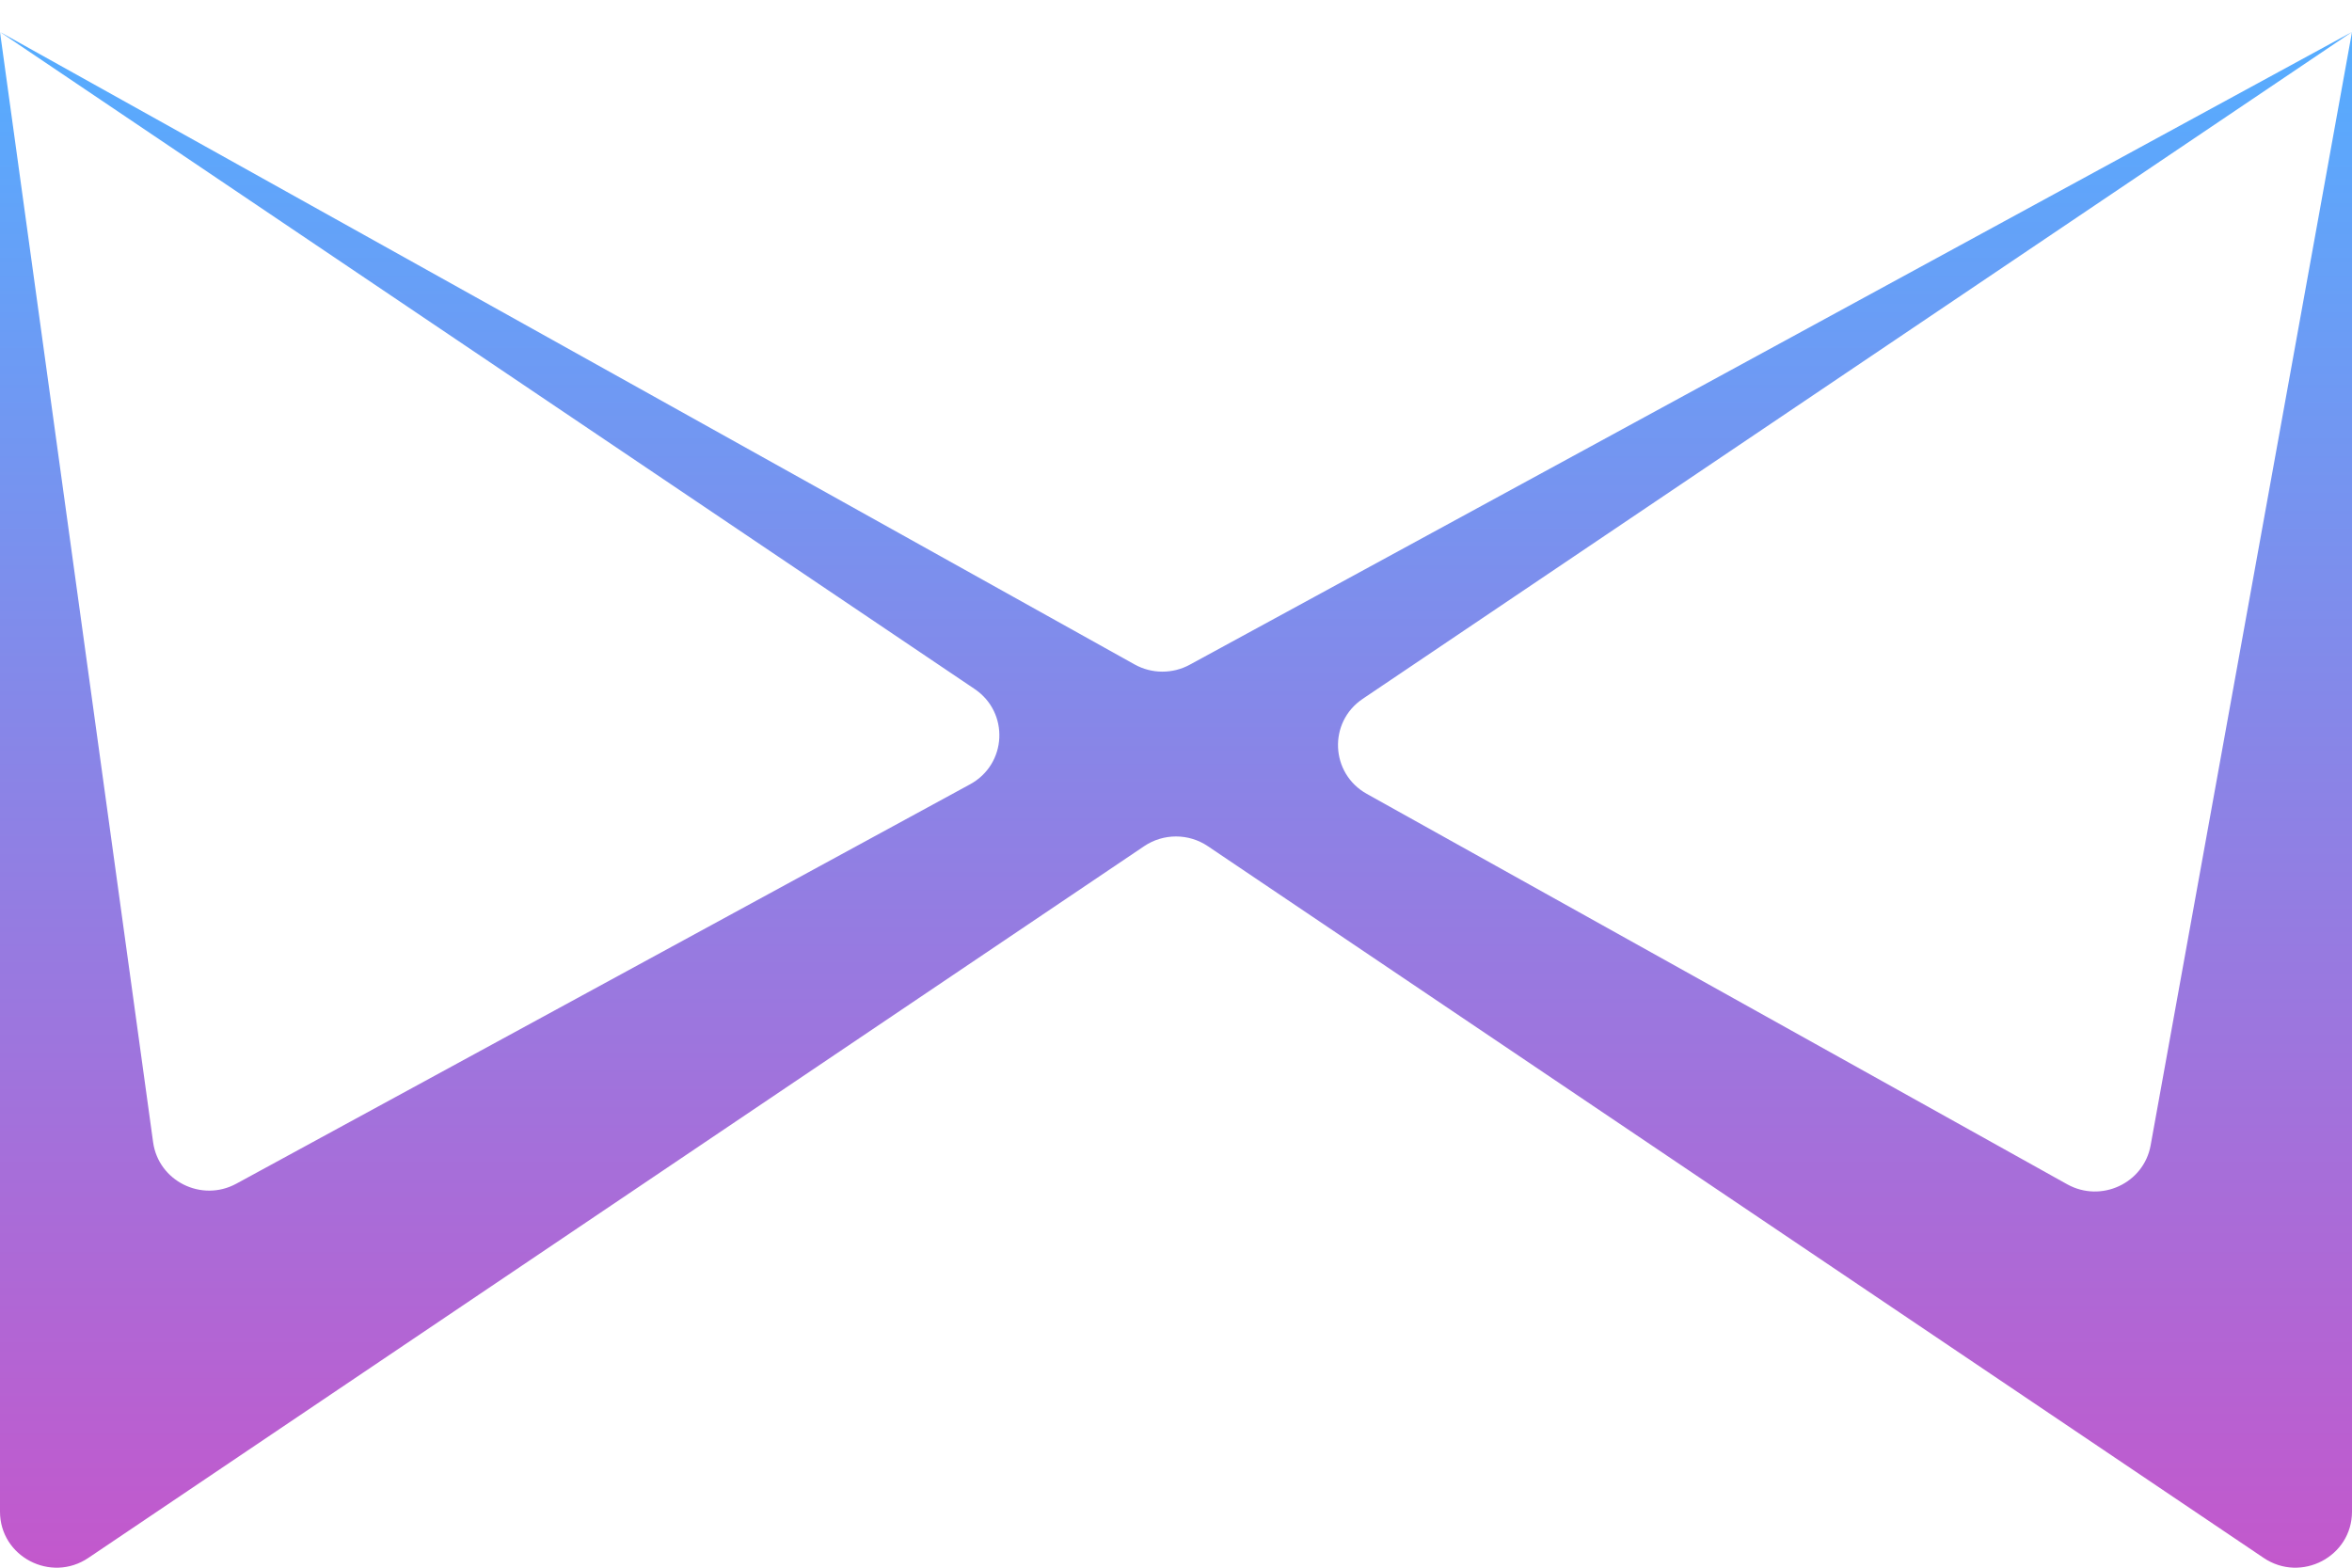
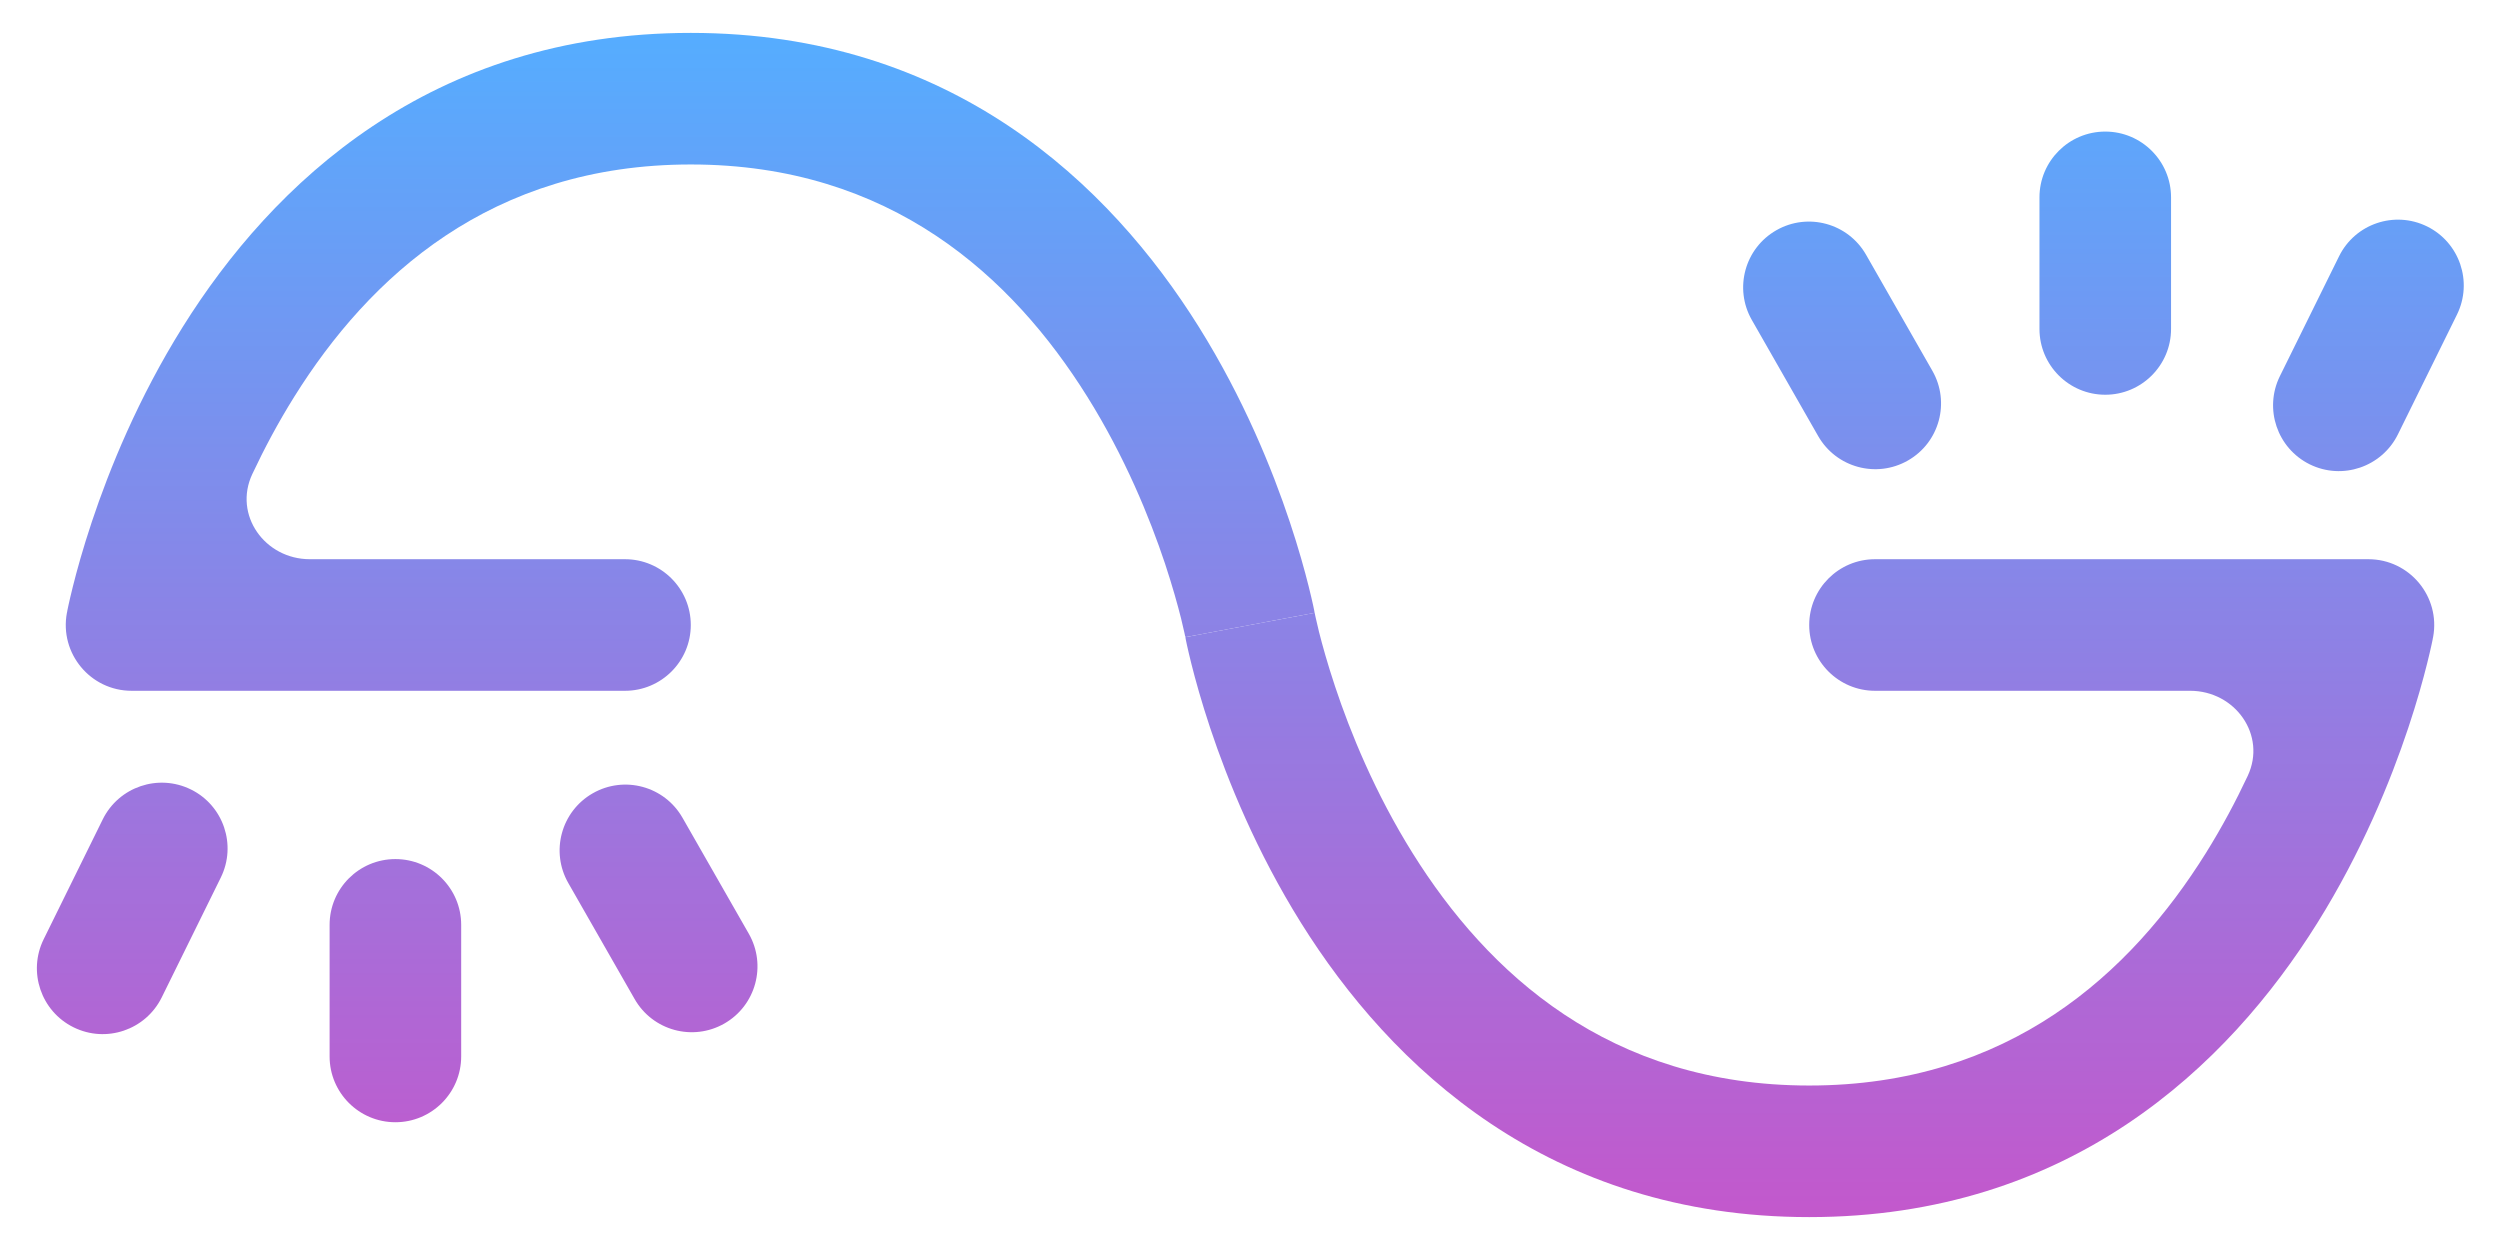
- <svg xmlns="http://www.w3.org/2000/svg" width="42" height="28" viewBox="0 0 42 28" fill="none">
-   <path fill-rule="evenodd" clip-rule="evenodd" d="M0 0.571L20.262 11.868C20.566 12.037 20.938 12.039 21.244 11.873L42 0.571L24.334 12.482C23.715 12.899 23.755 13.815 24.407 14.179L36.914 21.152C37.52 21.489 38.282 21.134 38.404 20.457L42 0.571V23.987V26.999C42 27.802 41.092 28.277 40.422 27.825L21.568 15.113C21.226 14.882 20.774 14.882 20.432 15.113L1.578 27.825C0.908 28.277 0 27.802 0 26.999V0.571ZM0 0.571L2.734 20.4C2.83 21.095 3.6 21.479 4.221 21.141L17.323 14.008C17.983 13.648 18.027 12.726 17.404 12.306L0 0.571Z" fill="url(#paint0_linear_93_453)" />
+ <svg xmlns="http://www.w3.org/2000/svg" width="38" height="19" viewBox="0 0 38 19" fill="none">
+   <path fill-rule="evenodd" clip-rule="evenodd" d="M4.71 8.5C4.025 8.5 3.544 7.826 3.835 7.206C4.014 6.825 4.225 6.427 4.473 6.03C5.611 4.209 7.46 2.5 10.5 2.5C13.54 2.5 15.389 4.209 16.527 6.03C17.099 6.945 17.475 7.868 17.708 8.566C17.823 8.914 17.902 9.201 17.952 9.399C17.976 9.497 17.994 9.573 18.004 9.622C18.009 9.646 18.013 9.664 18.015 9.675L18.028 9.683C18.064 9.676 18.233 9.644 19 9.5C19.887 9.334 19.973 9.317 19.982 9.315L19.983 9.314L19.982 9.311L19.98 9.303L19.976 9.279C19.972 9.26 19.966 9.233 19.959 9.198C19.944 9.13 19.922 9.034 19.892 8.914C19.832 8.674 19.739 8.336 19.605 7.934C19.338 7.132 18.901 6.055 18.223 4.97C16.861 2.791 14.46 0.5 10.5 0.5C6.54 0.5 4.139 2.791 2.777 4.97C2.099 6.055 1.662 7.132 1.395 7.934C1.261 8.336 1.168 8.674 1.108 8.914C1.078 9.034 1.056 9.13 1.041 9.198C1.034 9.233 1.028 9.26 1.024 9.279L1.02 9.303L1.018 9.311L1.018 9.314L1.017 9.315C1.017 9.315 1.017 9.316 2 9.5L1.017 9.315C0.902 9.93 1.374 10.5 2 10.5H9.5C10.052 10.5 10.5 10.052 10.5 9.5C10.5 8.948 10.052 8.5 9.5 8.5H4.71Z" fill="url(#paint0_linear_172_785)" />
+   <path fill-rule="evenodd" clip-rule="evenodd" d="M33.29 10.5C33.975 10.5 34.456 11.174 34.165 11.794C33.986 12.175 33.775 12.573 33.527 12.97C32.389 14.791 30.54 16.5 27.5 16.5C24.46 16.5 22.611 14.791 21.473 12.97C20.901 12.055 20.525 11.133 20.293 10.434C20.177 10.086 20.098 9.799 20.048 9.601C20.024 9.503 20.006 9.427 19.996 9.378C19.991 9.354 19.987 9.336 19.985 9.325L19.982 9.315C19.982 9.315 19.983 9.316 19 9.5C18.017 9.684 18.017 9.685 18.017 9.685L18.018 9.689L18.02 9.697L18.024 9.721C18.028 9.74 18.034 9.767 18.041 9.802C18.056 9.87 18.078 9.966 18.108 10.086C18.168 10.326 18.261 10.664 18.395 11.066C18.662 11.867 19.099 12.945 19.777 14.03C21.139 16.209 23.54 18.5 27.5 18.5C31.46 18.5 33.861 16.209 35.223 14.03C35.901 12.945 36.338 11.867 36.605 11.066C36.739 10.664 36.832 10.326 36.892 10.086C36.922 9.966 36.944 9.87 36.959 9.802C36.966 9.767 36.972 9.74 36.976 9.721L36.98 9.697L36.982 9.689L36.983 9.686L36.983 9.685C36.983 9.685 36.983 9.684 36 9.5L36.983 9.685C37.098 9.07 36.626 8.5 36 8.5L28.5 8.5C27.948 8.5 27.5 8.948 27.5 9.5C27.5 10.052 27.948 10.5 28.5 10.5H33.29Z" fill="url(#paint1_linear_172_785)" />
+   <path fill-rule="evenodd" clip-rule="evenodd" d="M36 9.5C36 9.776 35.776 10 35.5 10H28.5C28.224 10 28 9.776 28 9.5C28 9.224 28.224 9 28.5 9H35.5C35.776 9 36 9.224 36 9.5Z" fill="url(#paint2_linear_172_785)" />
+   <path fill-rule="evenodd" clip-rule="evenodd" d="M29 7C28.52 7.274 27.91 7.107 27.636 6.628L26.628 4.864C26.354 4.385 26.52 3.774 27 3.5C27.48 3.226 28.09 3.393 28.364 3.872L29.372 5.636C29.646 6.115 29.48 6.726 29 7Z" fill="url(#paint3_linear_172_785)" />
+   <path fill-rule="evenodd" clip-rule="evenodd" d="M35.108 7.058C34.613 6.813 34.41 6.214 34.654 5.718L35.553 3.897C35.797 3.401 36.396 3.198 36.892 3.442C37.387 3.687 37.59 4.286 37.346 4.782L36.448 6.603C36.203 7.098 35.604 7.302 35.108 7.058Z" fill="url(#paint4_linear_172_785)" />
+   <path fill-rule="evenodd" clip-rule="evenodd" d="M32 6C31.448 6 31 5.552 31 5V3C31 2.448 31.448 2 32 2C32.552 2 33 2.448 33 3V5C33 5.552 32.552 6 32 6Z" fill="url(#paint5_linear_172_785)" />
+   <path fill-rule="evenodd" clip-rule="evenodd" d="M9.01 12.058C9.49 11.784 10.1 11.95 10.374 12.43L11.382 14.193C11.656 14.673 11.489 15.284 11.01 15.558C10.53 15.832 9.92 15.665 9.646 15.185L8.638 13.422C8.364 12.942 8.531 12.332 9.01 12.058Z" fill="url(#paint6_linear_172_785)" />
+   <path fill-rule="evenodd" clip-rule="evenodd" d="M2.902 12C3.397 12.244 3.6 12.844 3.356 13.339L2.458 15.161C2.213 15.656 1.614 15.86 1.118 15.615C0.623 15.371 0.42 14.771 0.664 14.276L1.562 12.454C1.807 11.959 2.406 11.756 2.902 12Z" fill="url(#paint7_linear_172_785)" />
+   <path fill-rule="evenodd" clip-rule="evenodd" d="M6.01 13.058C6.562 13.058 7.01 13.505 7.01 14.058V16.058C7.01 16.61 6.562 17.058 6.01 17.058C5.458 17.058 5.01 16.61 5.01 16.058V14.058C5.01 13.505 5.458 13.058 6.01 13.058Z" fill="url(#paint8_linear_172_785)" />
  <defs>
-     <linearGradient id="paint0_linear_93_453" x1="21" y1="0.571" x2="21" y2="28" gradientUnits="userSpaceOnUse">
+     <linearGradient id="paint0_linear_172_785" x1="19.005" y1="0.5" x2="19.005" y2="18.5" gradientUnits="userSpaceOnUse">
+       <stop stop-color="#55ADFF" />
+       <stop offset="1" stop-color="#C358CC" />
+     </linearGradient>
+     <linearGradient id="paint1_linear_172_785" x1="19.005" y1="0.5" x2="19.005" y2="18.5" gradientUnits="userSpaceOnUse">
+       <stop stop-color="#55ADFF" />
+       <stop offset="1" stop-color="#C358CC" />
+     </linearGradient>
+     <linearGradient id="paint2_linear_172_785" x1="19.005" y1="0.5" x2="19.005" y2="18.5" gradientUnits="userSpaceOnUse">
+       <stop stop-color="#55ADFF" />
+       <stop offset="1" stop-color="#C358CC" />
+     </linearGradient>
+     <linearGradient id="paint3_linear_172_785" x1="19.005" y1="0.5" x2="19.005" y2="18.5" gradientUnits="userSpaceOnUse">
+       <stop stop-color="#55ADFF" />
+       <stop offset="1" stop-color="#C358CC" />
+     </linearGradient>
+     <linearGradient id="paint4_linear_172_785" x1="19.005" y1="0.5" x2="19.005" y2="18.5" gradientUnits="userSpaceOnUse">
+       <stop stop-color="#55ADFF" />
+       <stop offset="1" stop-color="#C358CC" />
+     </linearGradient>
+     <linearGradient id="paint5_linear_172_785" x1="19.005" y1="0.5" x2="19.005" y2="18.5" gradientUnits="userSpaceOnUse">
+       <stop stop-color="#55ADFF" />
+       <stop offset="1" stop-color="#C358CC" />
+     </linearGradient>
+     <linearGradient id="paint6_linear_172_785" x1="19.005" y1="0.5" x2="19.005" y2="18.5" gradientUnits="userSpaceOnUse">
+       <stop stop-color="#55ADFF" />
+       <stop offset="1" stop-color="#C358CC" />
+     </linearGradient>
+     <linearGradient id="paint7_linear_172_785" x1="19.005" y1="0.5" x2="19.005" y2="18.5" gradientUnits="userSpaceOnUse">
+       <stop stop-color="#55ADFF" />
+       <stop offset="1" stop-color="#C358CC" />
+     </linearGradient>
+     <linearGradient id="paint8_linear_172_785" x1="19.005" y1="0.5" x2="19.005" y2="18.5" gradientUnits="userSpaceOnUse">
      <stop stop-color="#55ADFF" />
      <stop offset="1" stop-color="#C358CC" />
    </linearGradient>
  </defs>
</svg>
